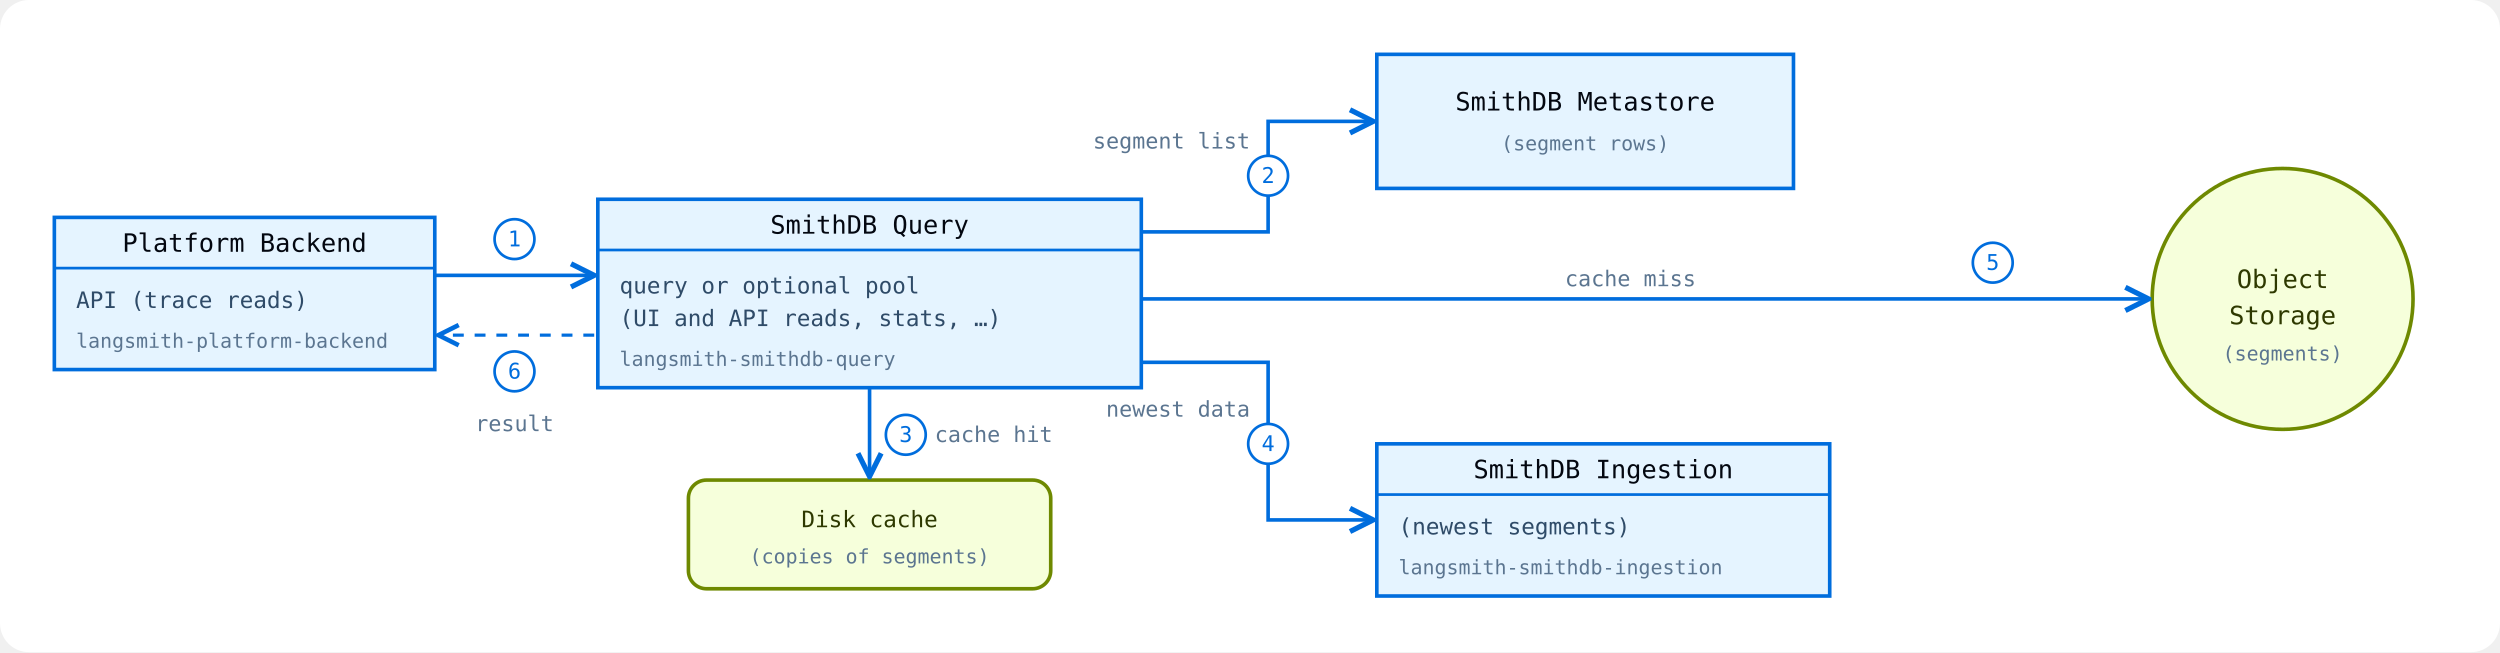
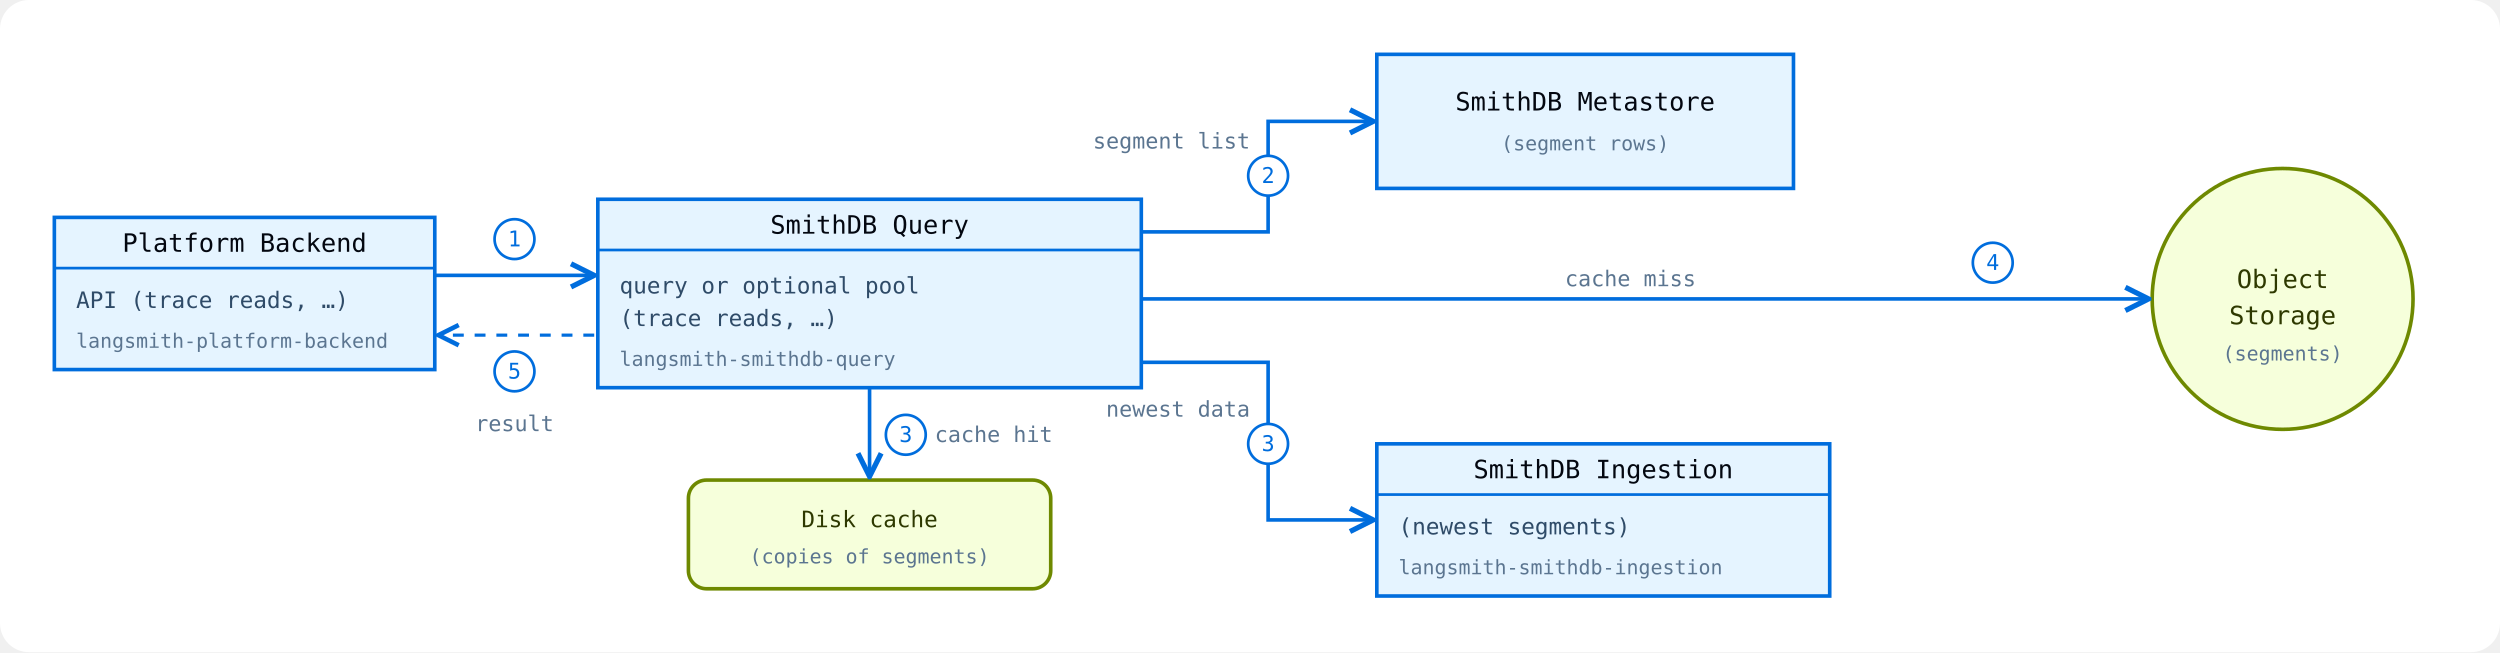
<svg xmlns="http://www.w3.org/2000/svg" id="diagram" style="color-scheme: light" width="1380" height="360" viewBox="0 0 1380 360" role="img" aria-labelledby="title desc" font-family="ui-monospace, SFMono-Regular, Menlo, Consolas, monospace">
  <defs>
    <marker id="g" viewBox="0 0 10 10" refX="9" refY="5" markerWidth="8" markerHeight="8" orient="auto-start-reverse">
      <path d="M1 1 L9 5 L1 9" fill="none" stroke="#006DDD" stroke-width="1.8" />
    </marker>
  </defs>
  <rect x="0" y="0" width="1380" height="360" rx="16" fill="#FFFFFF" />
  <rect x="30" y="120" width="210" height="84" fill="#E5F4FF" stroke="#006DDD" stroke-width="2" />
  <line x1="30" y1="148" x2="240" y2="148" stroke="#006DDD" stroke-width="1.5" />
  <text x="135" y="139" text-anchor="middle" font-size="14" fill="#030710">Platform Backend</text>
-   <text x="42" y="170" font-size="12.5" fill="#2F4B68">API (trace reads)</text>
+   <text x="42" y="170" font-size="12.5" fill="#2F4B68">API (trace reads, …)</text>
  <text x="42" y="192" font-size="11" fill="#5B7590">langsmith-platform-backend</text>
  <rect x="330" y="110" width="300" height="104" fill="#E5F4FF" stroke="#006DDD" stroke-width="2" />
  <line x1="330" y1="138" x2="630" y2="138" stroke="#006DDD" stroke-width="1.5" />
  <text x="480" y="129" text-anchor="middle" font-size="14" fill="#030710">SmithDB Query</text>
  <text x="342" y="162" font-size="12.5" fill="#2F4B68">query or optional pool</text>
-   <text x="342" y="180" font-size="12.5" fill="#2F4B68">(UI and API reads, stats, …)</text>
+   <text x="342" y="180" font-size="12.5" fill="#2F4B68">(trace reads, …)</text>
  <text x="342" y="202" font-size="11" fill="#5B7590">langsmith-smithdb-query</text>
  <rect x="380" y="265" width="200" height="60" rx="10" fill="#F6FFDB" stroke="#6E8900" stroke-width="2" />
  <text x="480" y="291" text-anchor="middle" font-size="12.5" fill="#2E3900">Disk cache</text>
  <text x="480" y="311" text-anchor="middle" font-size="11" fill="#5B7590">(copies of segments)</text>
  <rect x="760" y="30" width="230" height="74" fill="#E5F4FF" stroke="#006DDD" stroke-width="2" />
  <text x="875" y="61" text-anchor="middle" font-size="14" fill="#030710">SmithDB Metastore</text>
  <text x="875" y="83" text-anchor="middle" font-size="11" fill="#5B7590">(segment rows)</text>
  <rect x="760" y="245" width="250" height="84" fill="#E5F4FF" stroke="#006DDD" stroke-width="2" />
  <line x1="760" y1="273" x2="1010" y2="273" stroke="#006DDD" stroke-width="1.5" />
  <text x="885" y="264" text-anchor="middle" font-size="14" fill="#030710">SmithDB Ingestion</text>
  <text x="772" y="295" font-size="12.5" fill="#2F4B68">(newest segments)</text>
  <text x="772" y="317" font-size="11" fill="#5B7590">langsmith-smithdb-ingestion</text>
  <circle cx="1260" cy="165" r="72" fill="#F6FFDB" stroke="#6E8900" stroke-width="2" />
  <text x="1260" y="159" text-anchor="middle" font-size="14" fill="#2E3900">Object</text>
  <text x="1260" y="179" text-anchor="middle" font-size="14" fill="#2E3900">Storage</text>
  <text x="1260" y="199" text-anchor="middle" font-size="11" fill="#5B7590">(segments)</text>
  <path d="M240 152 H328" marker-end="url(#g)" stroke="#006DDD" stroke-width="2" fill="none" />
  <circle cx="284" cy="132" r="11" fill="#FFFFFF" stroke="#006DDD" stroke-width="1.5" />
  <text x="284" y="136" text-anchor="middle" font-size="12" fill="#006DDD">1</text>
  <path d="M630 128 H700 V67 H758" marker-end="url(#g)" stroke="#006DDD" stroke-width="2" fill="none" />
  <text x="690" y="82" text-anchor="end" font-size="12" fill="#5B7590">segment list</text>
  <circle cx="700" cy="97" r="11" fill="#FFFFFF" stroke="#006DDD" stroke-width="1.5" />
  <text x="700" y="101" text-anchor="middle" font-size="12" fill="#006DDD">2</text>
  <path d="M480 214 V263" marker-end="url(#g)" stroke="#006DDD" stroke-width="2" fill="none" />
  <text x="516" y="244" font-size="12" fill="#5B7590">cache hit</text>
  <circle cx="500" cy="240" r="11" fill="#FFFFFF" stroke="#006DDD" stroke-width="1.5" />
  <text x="500" y="244" text-anchor="middle" font-size="12" fill="#006DDD">3</text>
  <path d="M630 165 H1186" marker-end="url(#g)" stroke="#006DDD" stroke-width="2" fill="none" />
  <text x="900" y="158" text-anchor="middle" font-size="12" fill="#5B7590">cache miss</text>
  <circle cx="1100" cy="145" r="11" fill="#FFFFFF" stroke="#006DDD" stroke-width="1.5" />
-   <text x="1100" y="149" text-anchor="middle" font-size="12" fill="#006DDD">5</text>
+   <text x="1100" y="149" text-anchor="middle" font-size="12" fill="#006DDD">4</text>
  <path d="M630 200 H700 V287 H758" marker-end="url(#g)" stroke="#006DDD" stroke-width="2" fill="none" />
  <text x="690" y="230" text-anchor="end" font-size="12" fill="#5B7590">newest data</text>
  <circle cx="700" cy="245" r="11" fill="#FFFFFF" stroke="#006DDD" stroke-width="1.5" />
-   <text x="700" y="249" text-anchor="middle" font-size="12" fill="#006DDD">4</text>
+   <text x="700" y="249" text-anchor="middle" font-size="12" fill="#006DDD">3</text>
  <path d="M328 185 H242" marker-end="url(#g)" stroke="#006DDD" stroke-width="1.75" fill="none" stroke-dasharray="6 6" />
  <circle cx="284" cy="205" r="11" fill="#FFFFFF" stroke="#006DDD" stroke-width="1.5" />
-   <text x="284" y="209" text-anchor="middle" font-size="12" fill="#006DDD">6</text>
+   <text x="284" y="209" text-anchor="middle" font-size="12" fill="#006DDD">5</text>
  <text x="284" y="238" text-anchor="middle" font-size="12" fill="#5B7590">result</text>
</svg>
